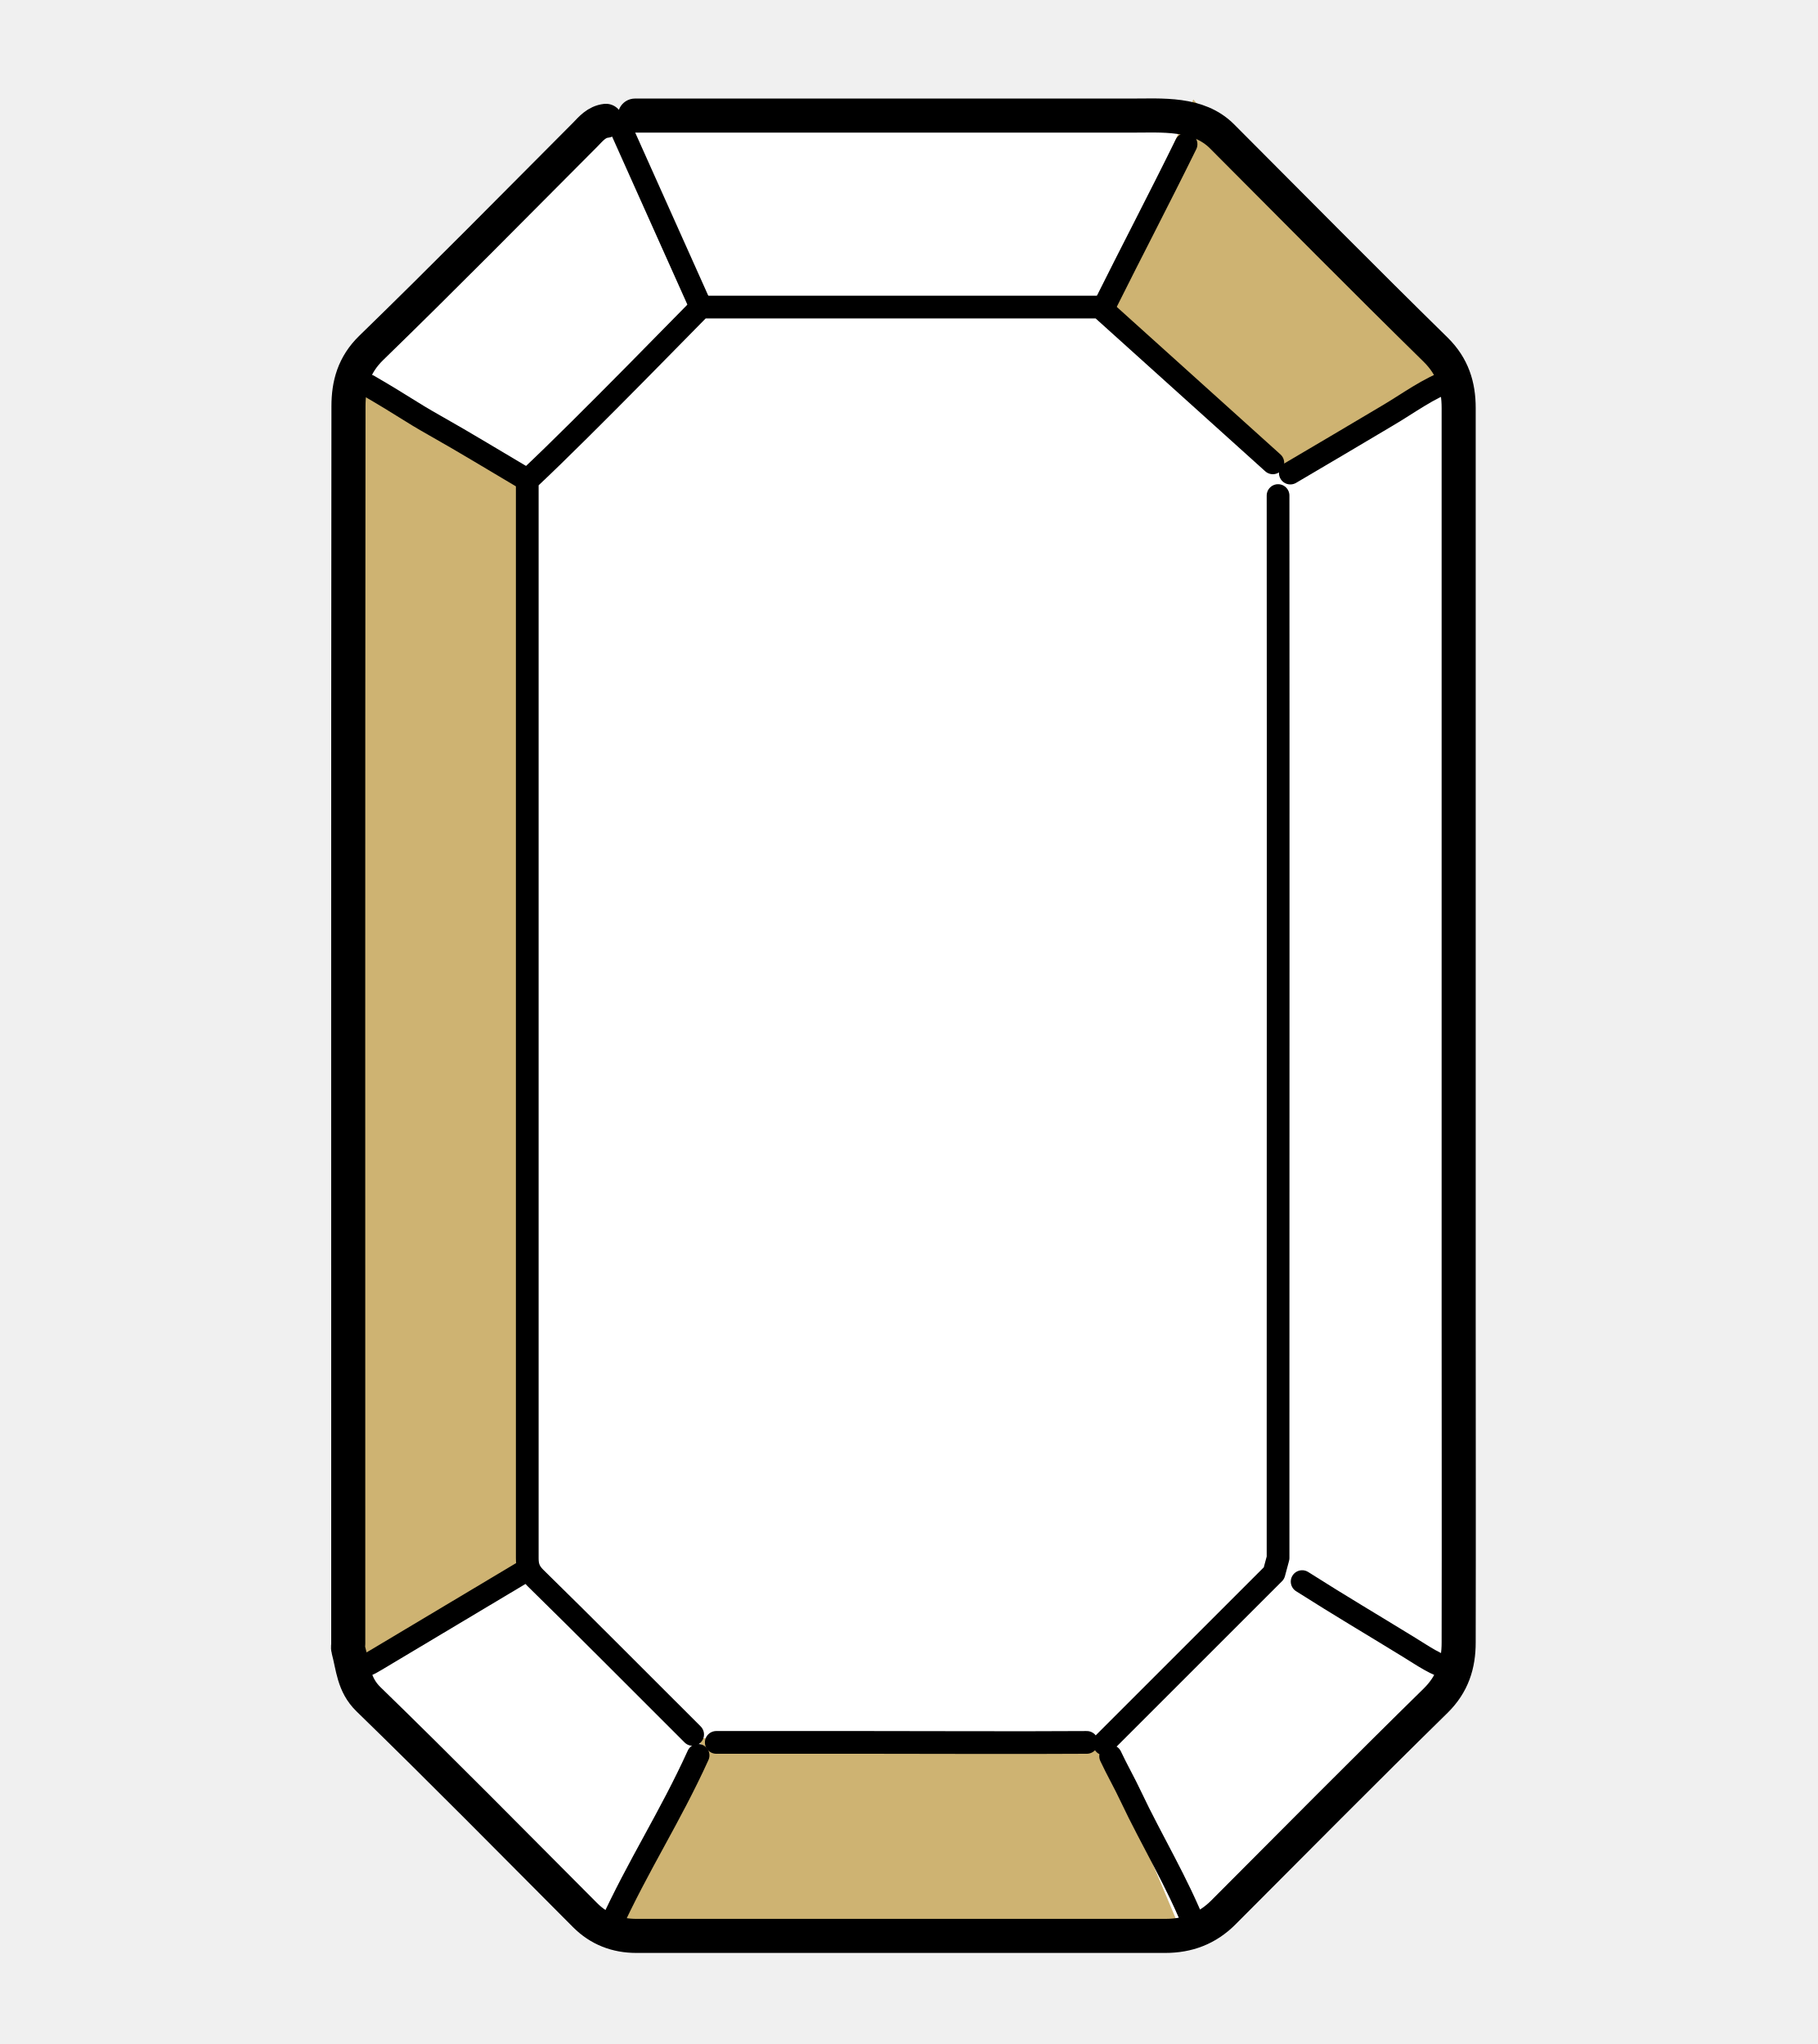
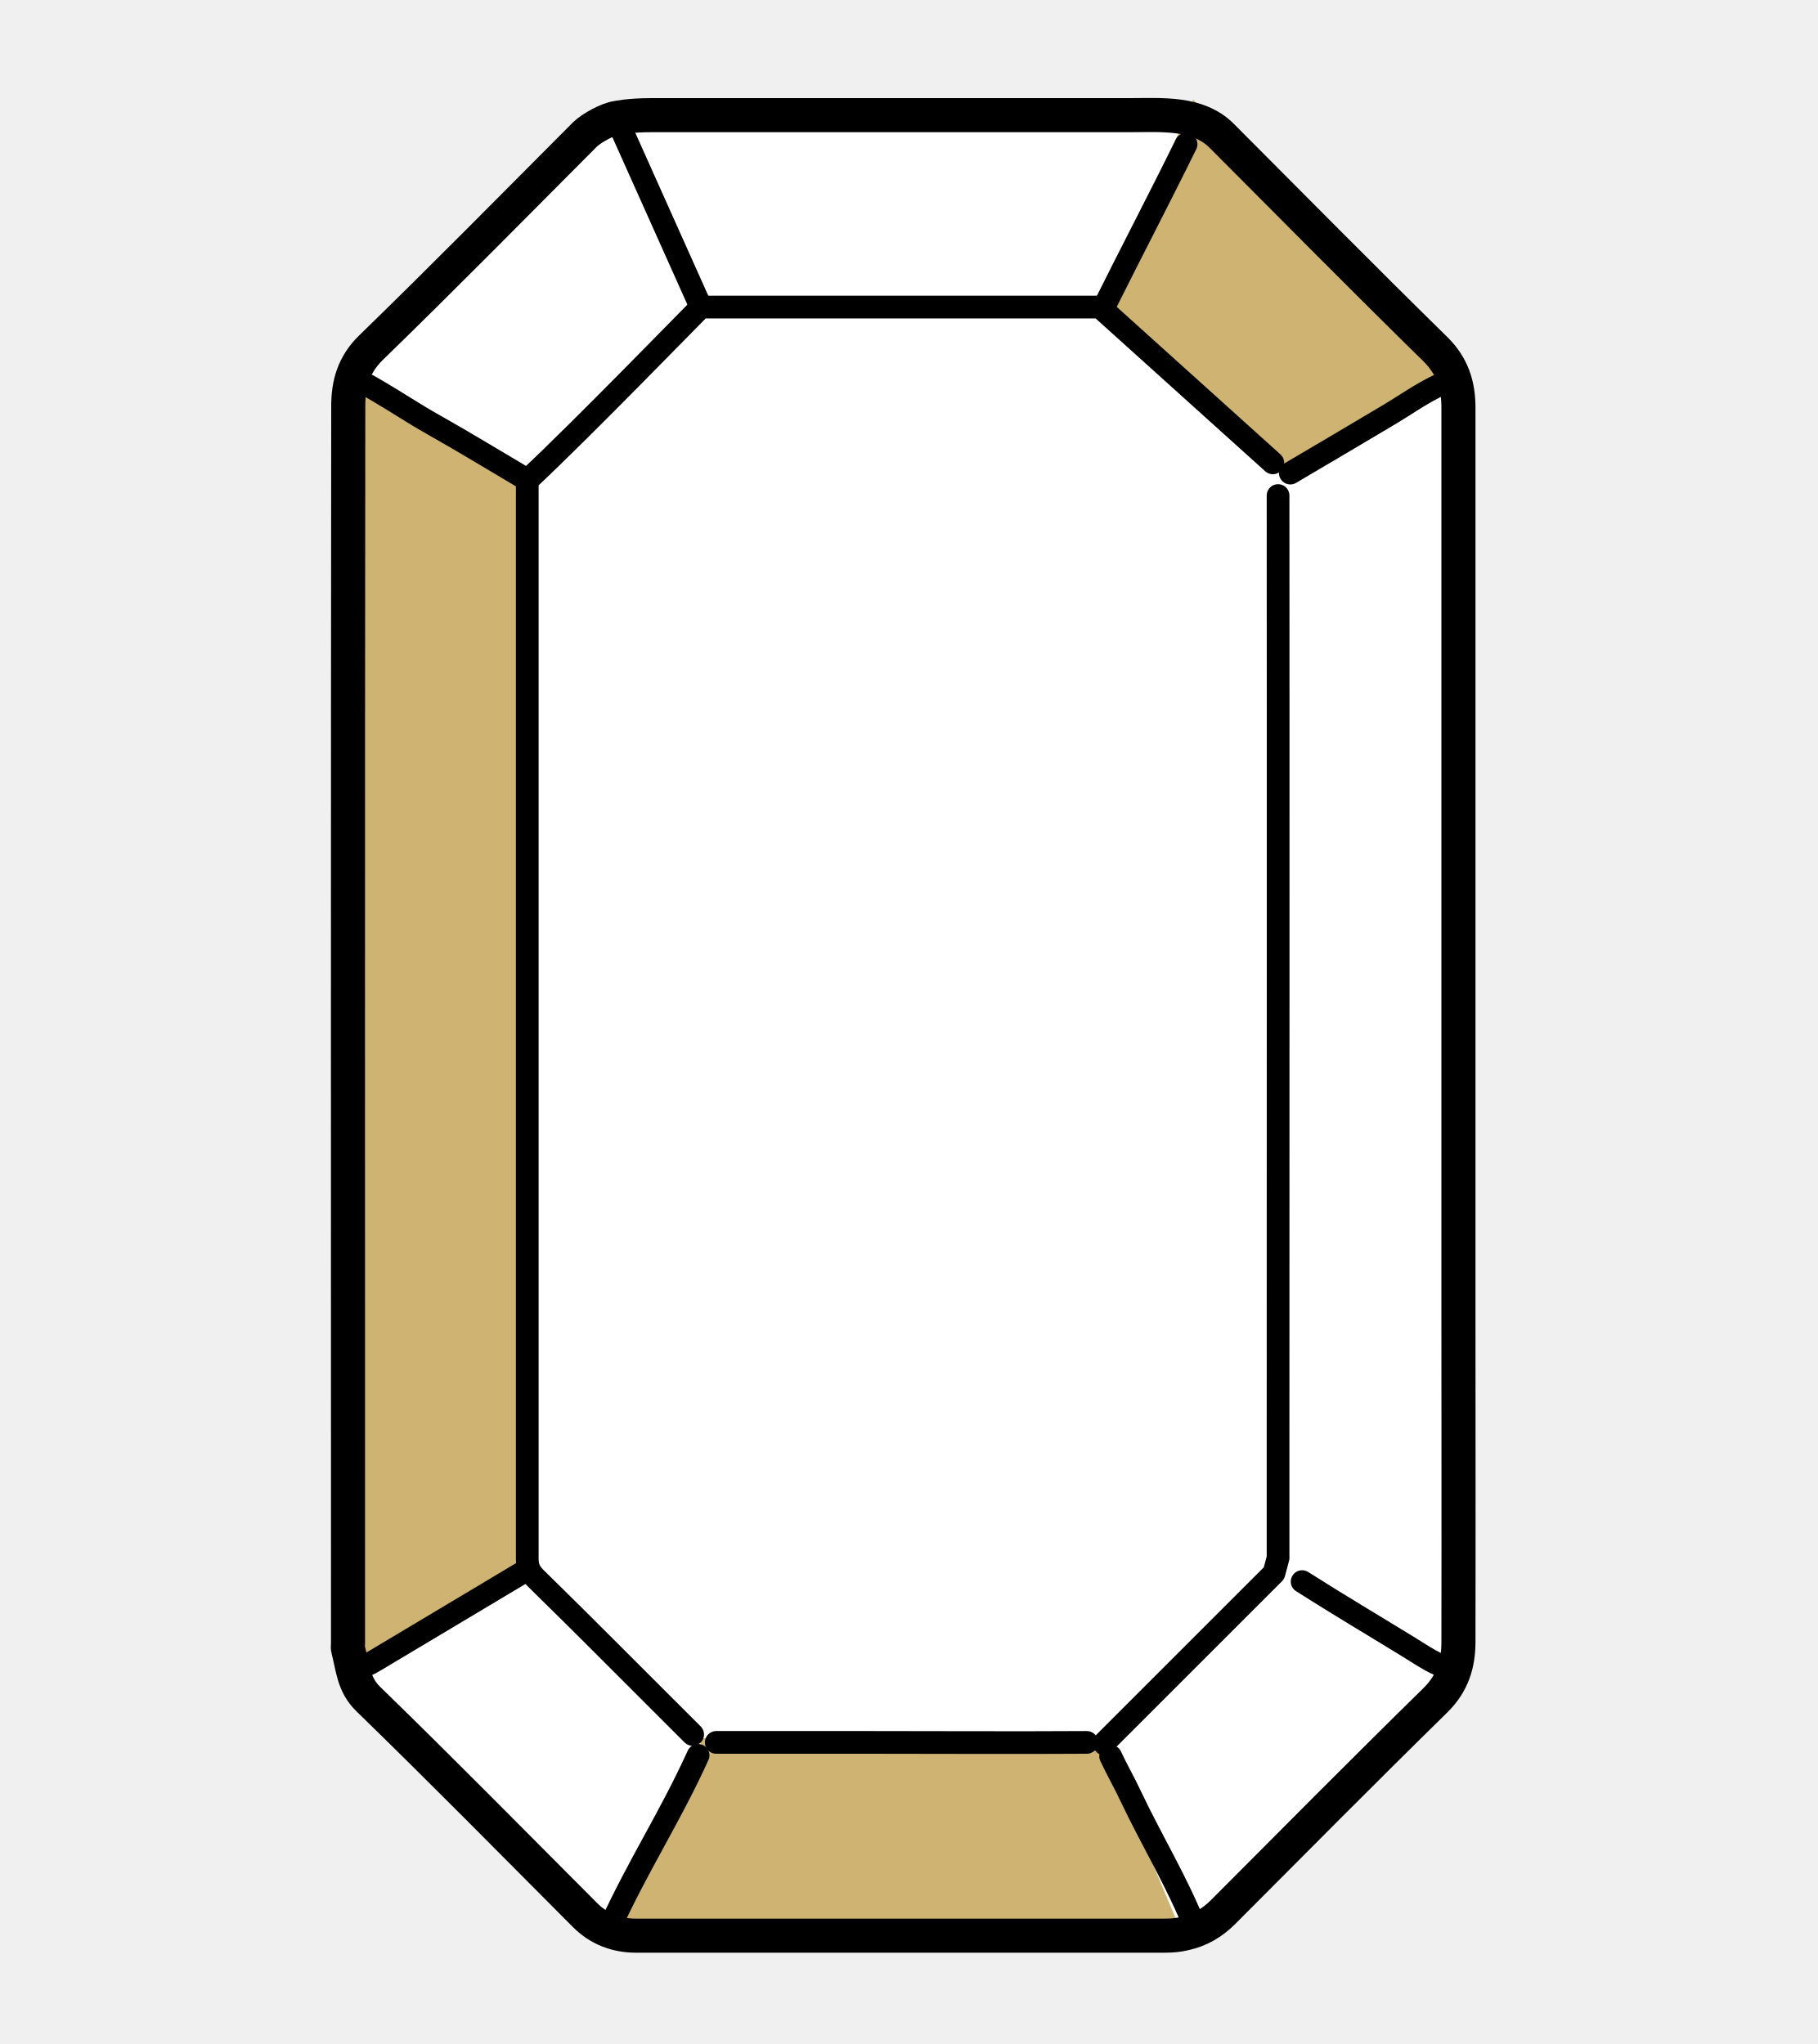
<svg xmlns="http://www.w3.org/2000/svg" id="_レイヤー_2" data-name="レイヤー_2" version="1.1" viewBox="0 0 80 90">
  <defs>
    <style>
      .st0 {
        fill: #ceb372;
      }

      .st1, .st2 {
        fill: none;
        stroke: #000;
        stroke-linecap: round;
        stroke-linejoin: round;
      }

      .st3 {
        fill: #fff;
      }

      .st2 {
        stroke-width: 1.5px;
      }
    </style>
  </defs>
-   <path class="st3" d="M26.67,5.32c-.41.05-.65.34-.91.61-3.13,3.14-6.24,6.3-9.42,9.39-.77.75-1,1.61-1,2.57-.02,18.16-.01,36.32-.01,54.49,0,.08-.02.17,0,.24.21.77.22,1.55.89,2.2,3.22,3.13,6.37,6.33,9.54,9.51.62.62,1.38.91,2.25.91,7.76,0,15.53,0,23.29,0,.99,0,1.84-.32,2.55-1.03,3.11-3.12,6.21-6.25,9.35-9.33.75-.74,1.01-1.59,1.01-2.56.01-4.81,0-9.63,0-14.44,0-13.31,0-26.62,0-39.92,0-.97-.26-1.82-1.01-2.56-3.16-3.1-6.28-6.26-9.41-9.4-1.05-1.05-2.64-.91-4-.91-1.75,0-3.5,0-5.25,0-3.5,0-7,0-10.5,0-2.03,0-4.06,0-6.09,0" />
+   <path class="st3" d="M52.71,84.97c-.43.18-.91.26-1.42.26-7.76,0-15.53,0-23.29,0-.87,0-1.62-.28-2.25-.91-3.17-3.18-6.32-6.37-9.54-9.51-.67-.65-.68-1.44-.89-2.2-.02-.08,0-.16,0-.24,0-18.16,0-36.32.01-54.49,0-.95.23-1.82,1-2.57,3.47-3.37,6.85-6.83,10.28-10.24,2.47,0,4.94,0,7.42,0,3.5,0,7,0,10.5,0,1.75,0,3.5,0,5.25,0,1.36,0,2.95-.14,4,.91,3.13,3.14,6.25,6.29,9.41,9.4.75.74,1.01,1.59,1.01,2.56.01,13.31,0,26.62,0,39.92,0,4.81,0,9.63,0,14.44,0,.97-.26,1.82-1.01,2.56-3.14,3.08-6.24,6.21-9.35,9.33-.34.35-.72.6-1.13.77Z" />
  <polyline class="st0" points="15.22 17.06 15.59 73.85 26.69 84.95 52.1 85.29 48.56 76.89 30.82 76.53 23.66 69.81 23.02 20.71 15.96 16.57" />
  <polygon class="st3" points="23.21 69.22 15.9 73.73 26.5 85.18 30.95 76.89 23.21 69.22" />
  <polygon class="st0" points="52.53 4.38 48.4 13.78 56.81 21.01 63.37 16.64 52.53 4.38" />
  <path class="st1" d="M52.21,6.35c-1.17,2.38-2.4,4.73-3.58,7.1" />
  <path class="st1" d="M30.49,76.37c-2.31-2.3-4.6-4.62-6.93-6.9-.28-.28-.35-.52-.35-.86,0-15.65,0-31.31,0-46.96,0-.1,0-.2,0-.3,0-.12,0-.21.12-.31,2.43-2.28,7.36-7.37,7.53-7.52h17.56s7.61,6.86,7.61,6.86" />
  <path class="st1" d="M57.32,69.64c1.78,1.13,2.93,1.8,4.72,2.9.6.37,1.18.78,1.88.97" />
  <path class="st1" d="M56.26,21.82c.01,13.98,0,27.95,0,41.93,0,1.62,0,3.24,0,4.85l-.18.67c-2.49,2.49-4.97,4.97-7.46,7.46-.01.01,0,.04,0,.06" />
  <path class="st1" d="M63.91,16.73c-1.04.36-1.91,1.03-2.85,1.58-1.42.84-2.84,1.69-4.26,2.52" />
  <path class="st1" d="M47.84,76.72c-3.23.02-6.47,0-9.7,0-2.2,0-4.41,0-6.61,0" />
  <path class="st1" d="M52.63,84.92c-.79-2.02-1.93-3.87-2.85-5.82-.28-.6-.61-1.17-.89-1.77" />
  <path class="st1" d="M16.22,16.98c1.6.93,1.76,1.1,2.93,1.76,1.35.76,2.67,1.57,4.01,2.36" />
  <line class="st1" x1="30.85" y1="13.51" x2="27.41" y2="5.83" />
  <path class="st1" d="M26.85,84.86c1.25-2.74,2.64-4.84,3.88-7.57" />
  <path class="st1" d="M15.63,73.52c.32-.11.62-.24.91-.42,2.2-1.32,4.41-2.63,6.61-3.95" />
-   <path class="st2" d="M26.67,5.32c-.41.05-.65.34-.91.61-3.13,3.14-6.24,6.3-9.42,9.39-.77.75-1,1.61-1,2.57-.02,18.16-.01,36.32-.01,54.49,0,.08-.02.17,0,.24.21.77.22,1.55.89,2.2,3.22,3.13,6.37,6.33,9.54,9.51.62.62,1.38.91,2.25.91,7.76,0,15.53,0,23.29,0,.99,0,1.84-.32,2.55-1.03,3.11-3.12,6.21-6.25,9.35-9.33.75-.74,1.01-1.59,1.01-2.56.01-4.81,0-9.63,0-14.44,0-13.31,0-26.62,0-39.92,0-.97-.26-1.82-1.01-2.56-3.16-3.1-6.28-6.26-9.41-9.4-1.05-1.05-2.64-.91-4-.91-1.75,0-3.5,0-5.25,0-3.5,0-7,0-10.5,0-2.03,0-4.06,0-6.09,0" />
+   <path class="st2" d="M52.18,85.13c.62-.14,1.17-.45,1.66-.94,3.11-3.12,6.21-6.25,9.35-9.33.75-.74,1.01-1.59,1.01-2.56.01-4.81,0-9.63,0-14.44,0-13.31,0-26.62,0-39.92,0-.97-.26-1.82-1.01-2.56-3.16-3.1-6.28-6.26-9.41-9.4-1.05-1.05-2.64-.91-4-.91-1.75,0-3.5,0-5.25,0-3.5,0-7,0-10.5,0-1.78,0-3.56,0-5.35,0-.99,0-1.52.12-1.52.12-.41.05-1.15.47-1.41.73-3.13,3.14-6.24,6.3-9.42,9.39-.77.75-1,1.61-1,2.57-.02,18.16-.01,36.32-.01,54.49,0,.08-.02.17,0,.24.21.77.22,1.55.89,2.2,3.22,3.13,6.37,6.33,9.54,9.51.62.62,1.38.91,2.25.91,7.76,0,15.53,0,23.29,0,.31,0,.61-.03.89-.1Z" />
</svg>
